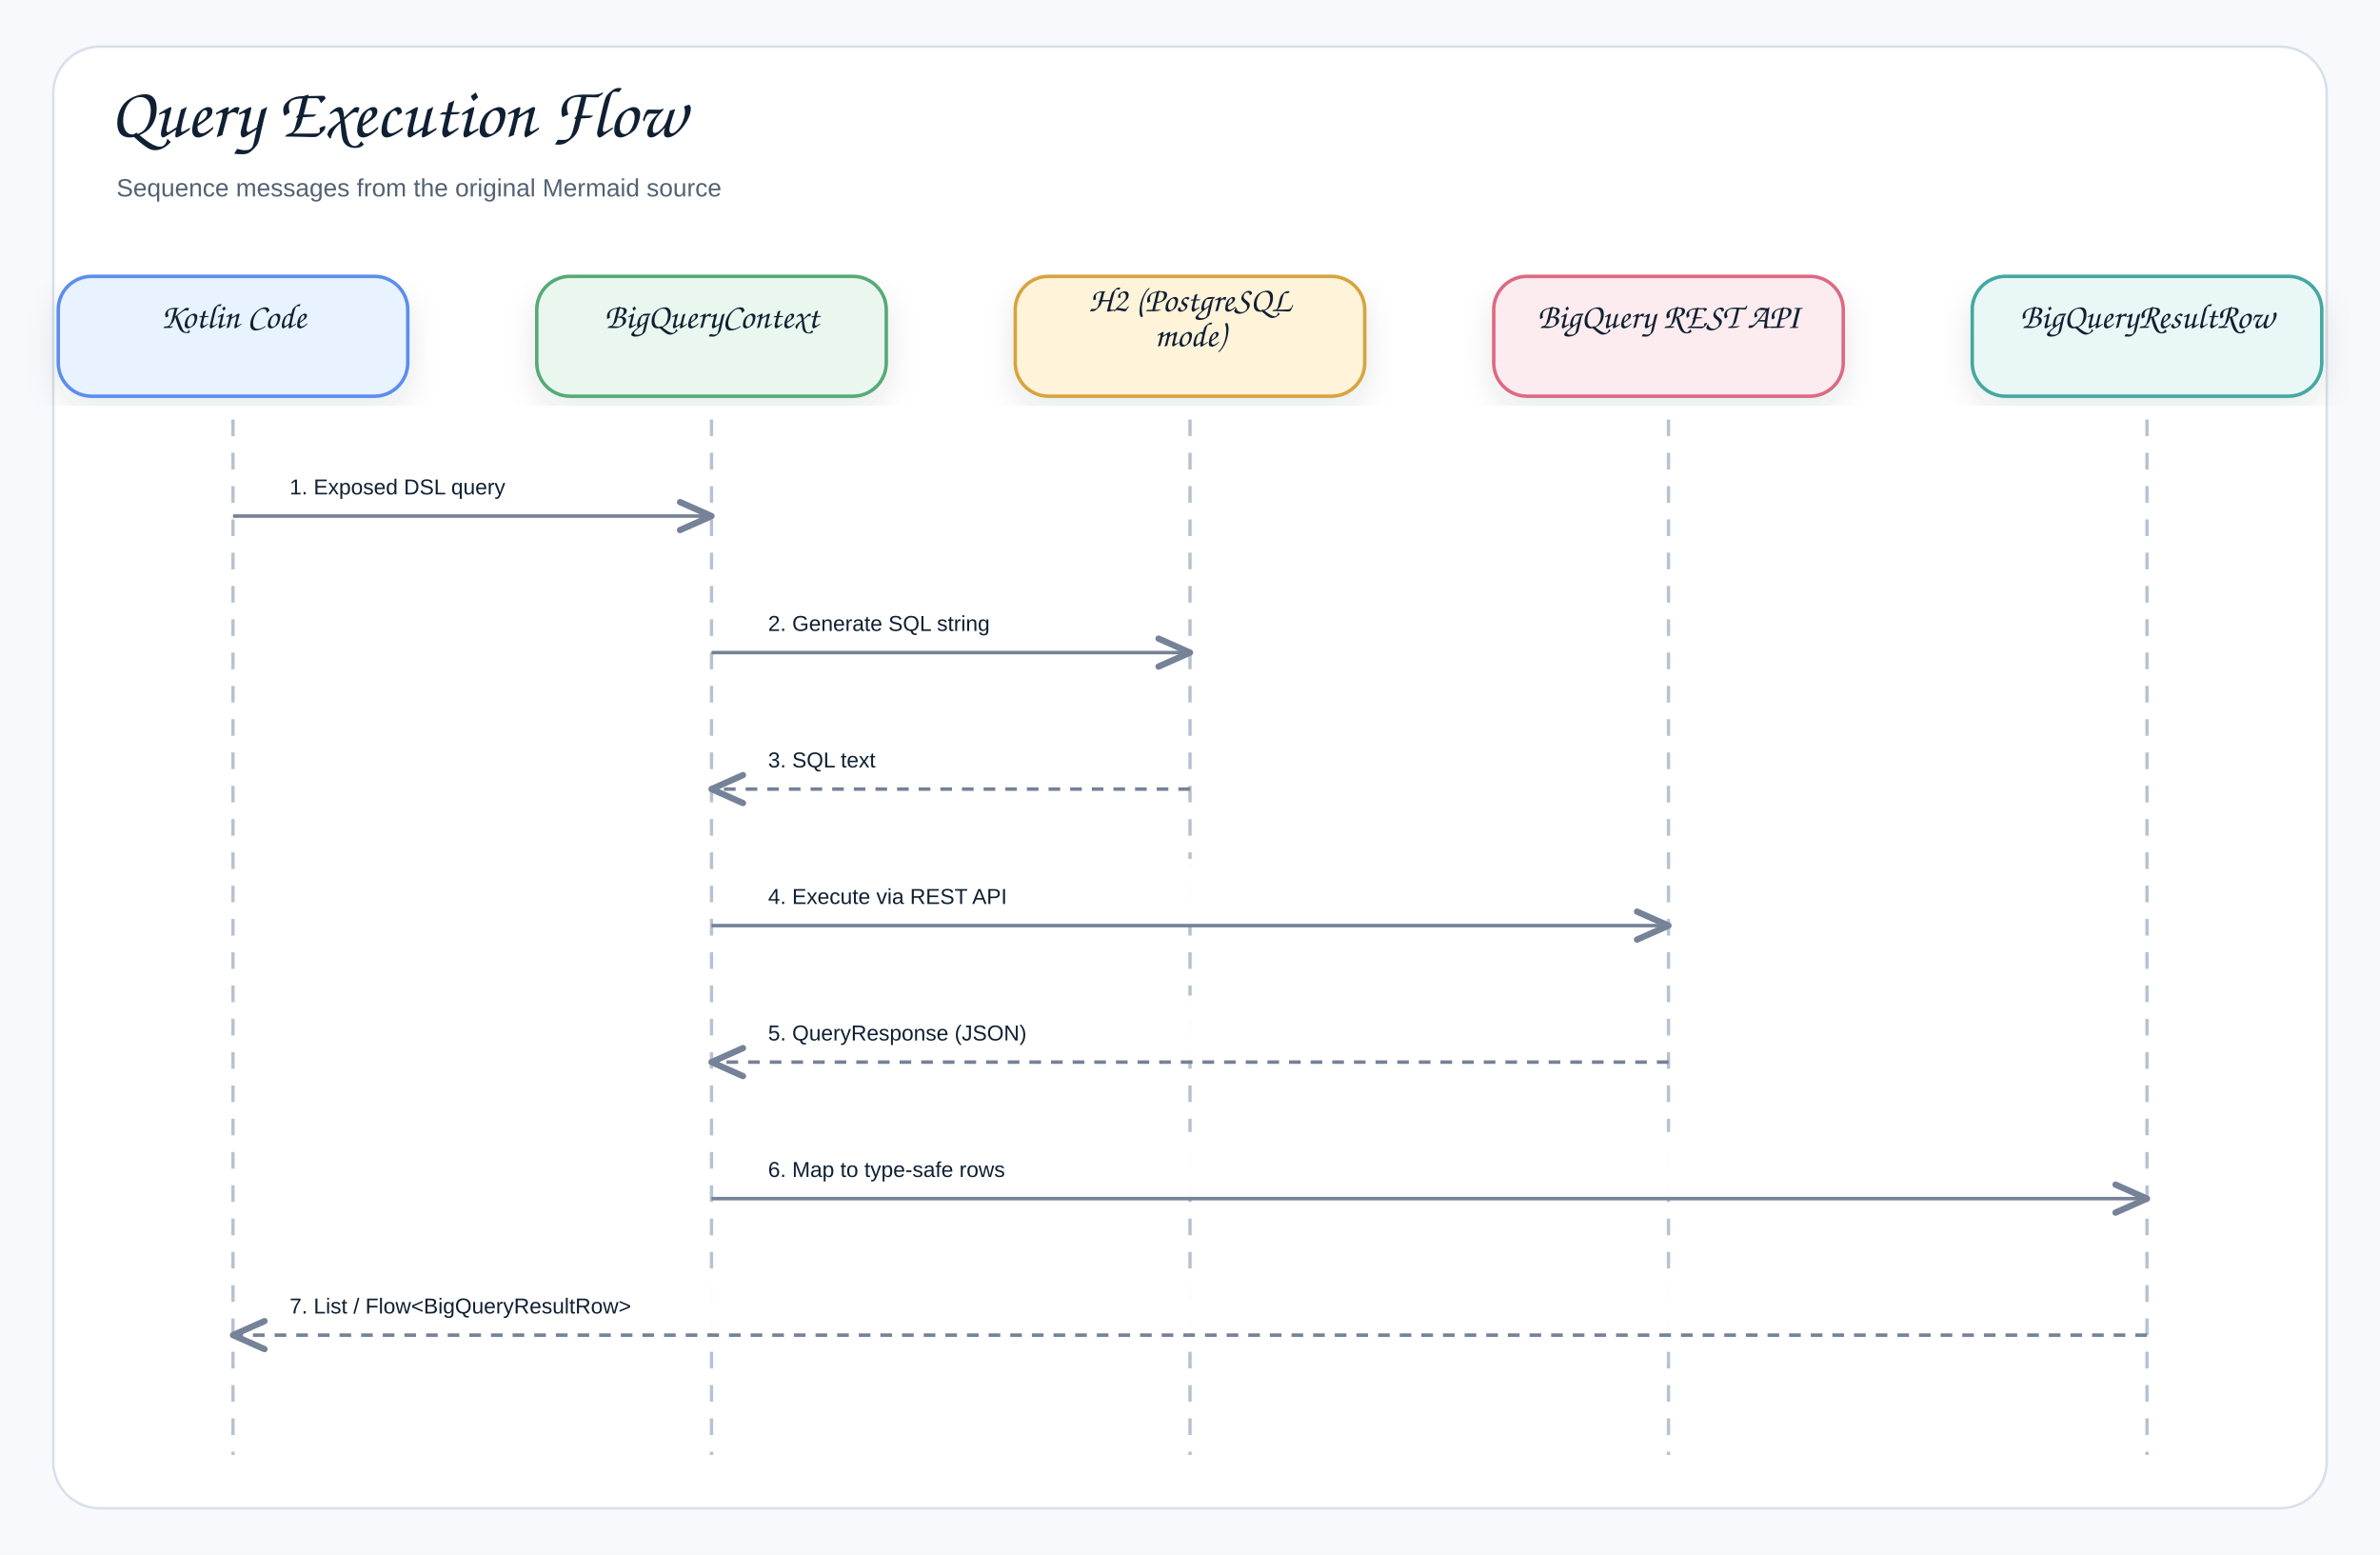
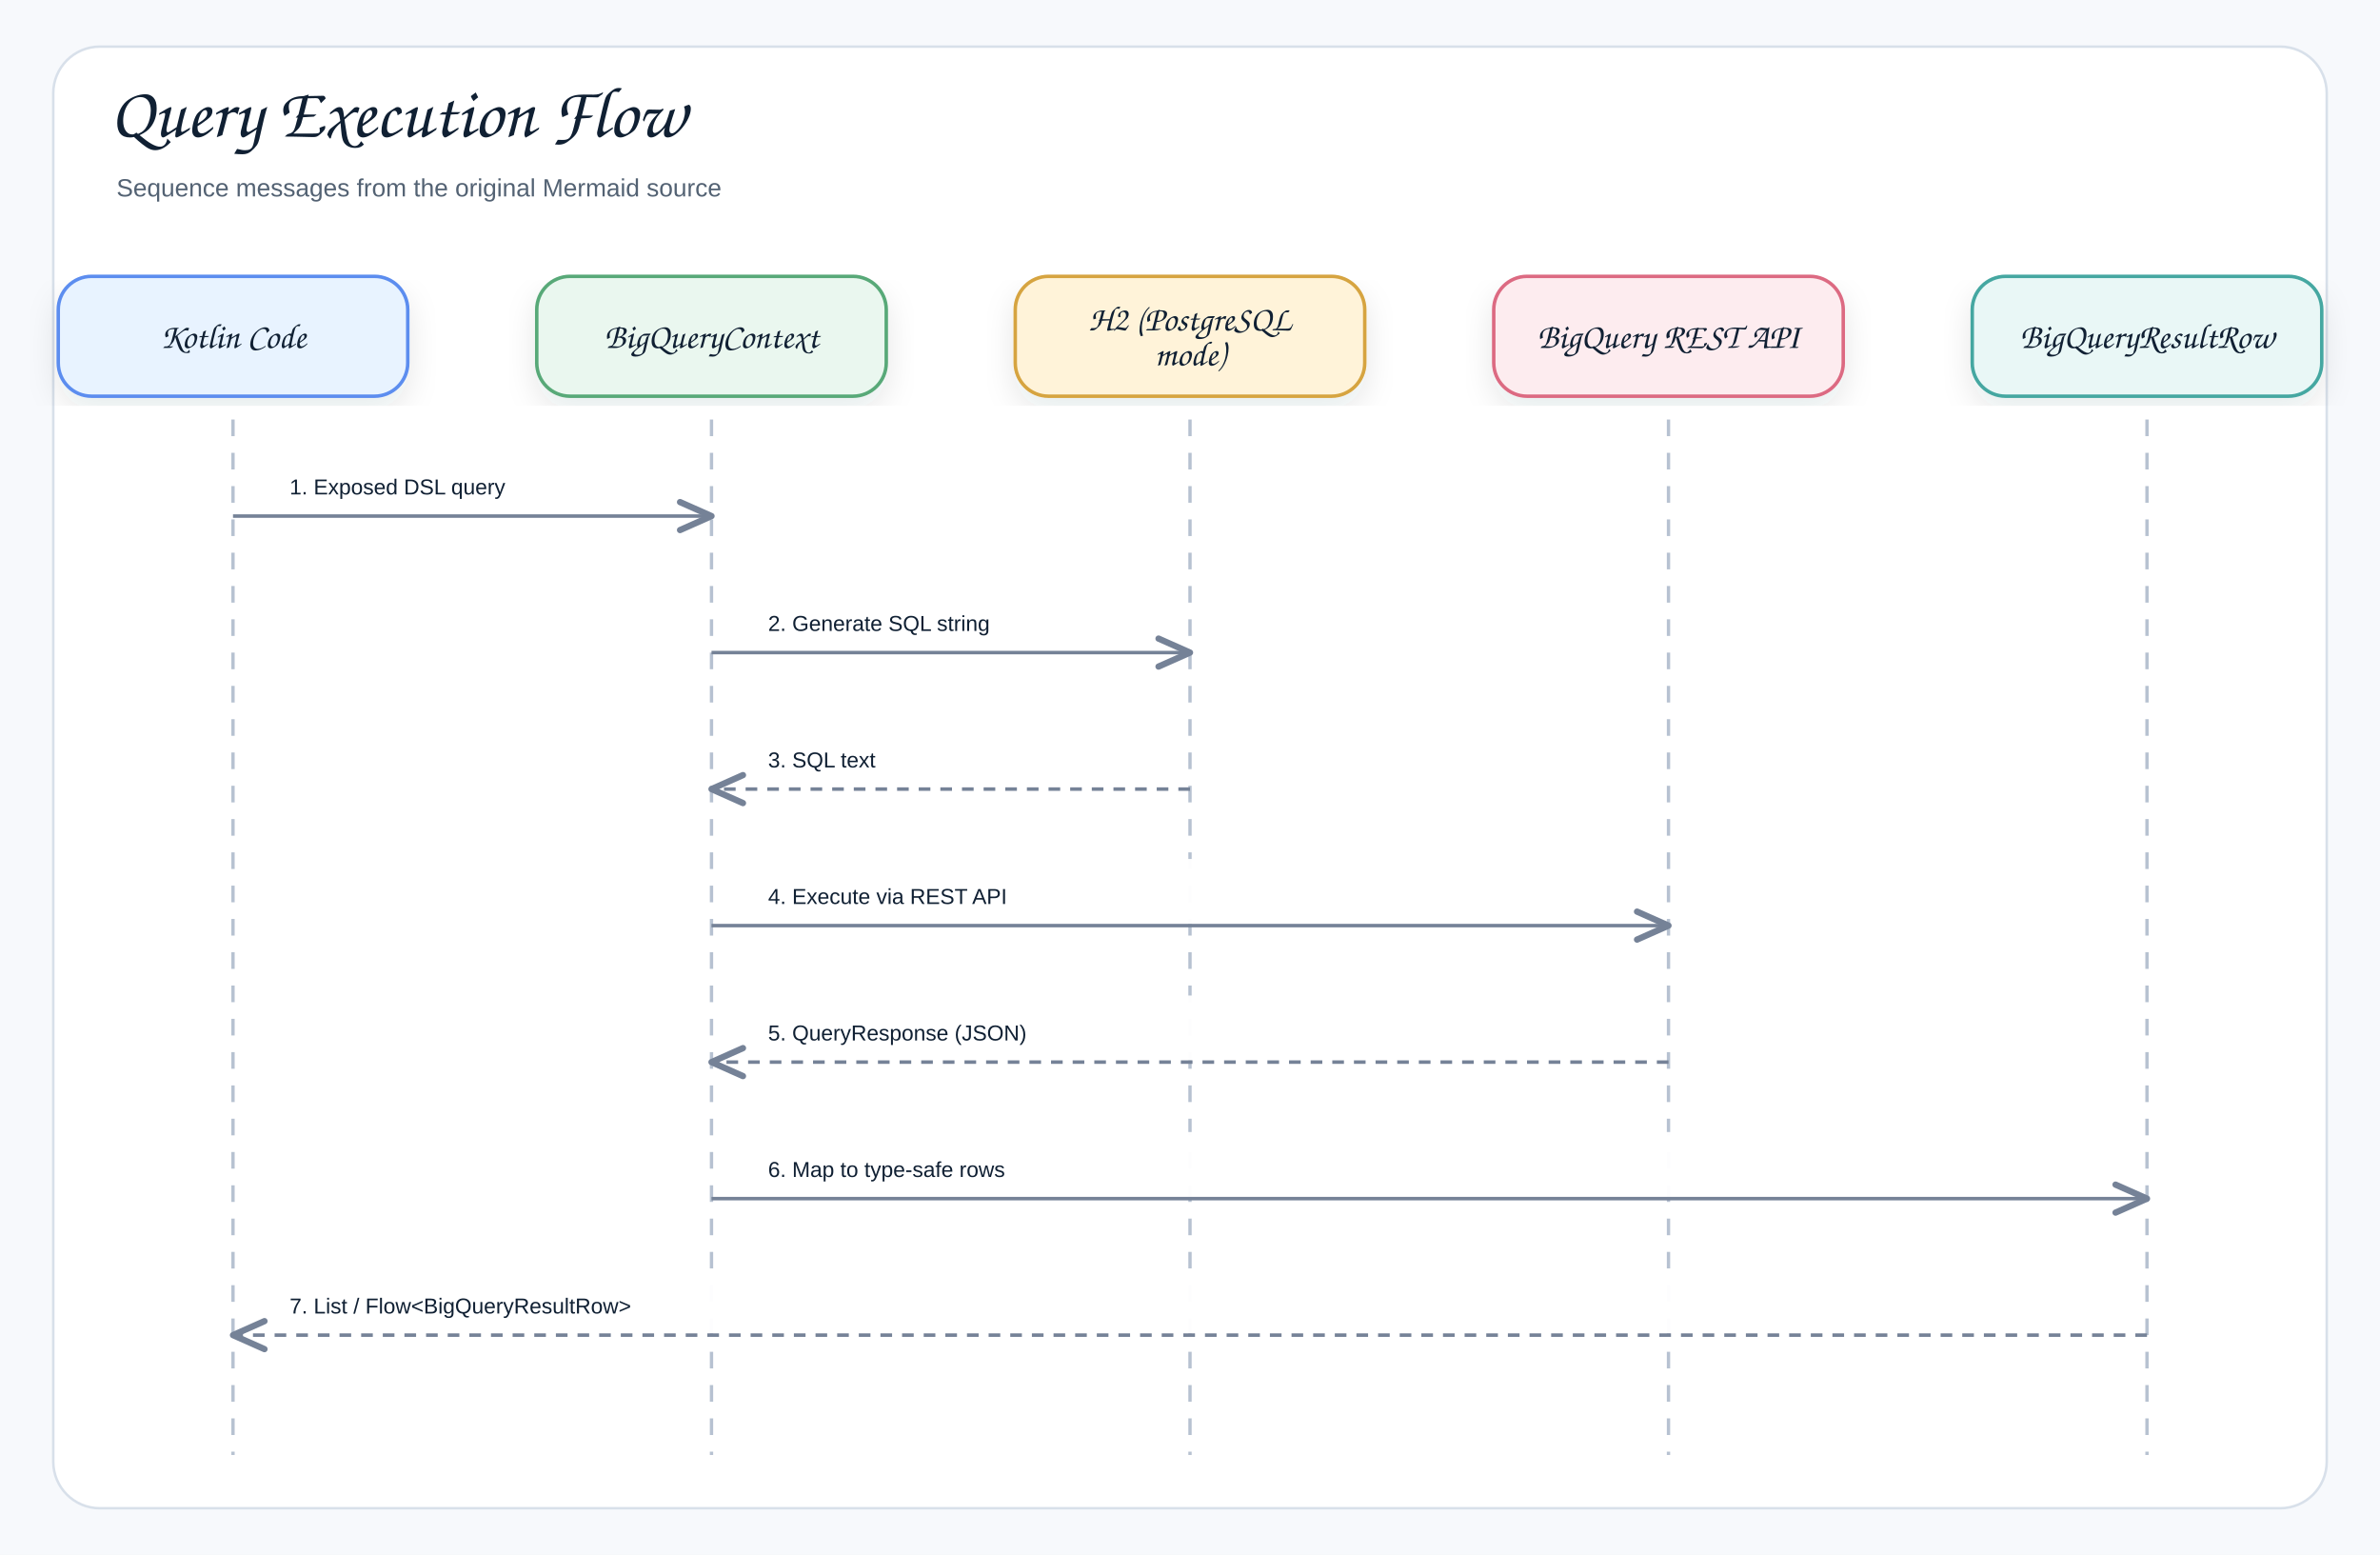
<svg xmlns="http://www.w3.org/2000/svg" width="1430" height="934" viewBox="0 0 1430 934" role="img" aria-label="Query Execution Flow">
  <defs>
    <filter id="shadow" x="-8%" y="-8%" width="116%" height="116%">
      <feDropShadow dx="0" dy="8" stdDeviation="9" flood-color="#1f2937" flood-opacity="0.10" />
    </filter>
    <marker id="openArrow" markerWidth="12" markerHeight="10" refX="10" refY="5" orient="auto" markerUnits="strokeWidth">
      <path d="M 1 1 L 10 5 L 1 9" fill="none" stroke="#758297" stroke-width="1.8" stroke-linecap="round" stroke-linejoin="round" />
    </marker>
    <marker id="inherit" markerWidth="14" markerHeight="12" refX="12" refY="6" orient="auto" markerUnits="strokeWidth">
      <path d="M 0 1 L 12 6 L 0 11 Z" fill="#ffffff" stroke="#758297" stroke-width="1.8" />
    </marker>
    <style>
    .canvas{fill:#f7f9fc}.frame{fill:#fff;stroke:#d8e0ea;stroke-width:1.5}
    .title{font-family:"Architects Daughter","Comic Sans MS","Comic Sans",cursive;font-size:43px;font-weight:400;fill:#102033}
    .subtitle{font-family:"Comic Sans MS","Comic Sans","Comic Neue",Arial,sans-serif;font-size:15px;font-weight:400;fill:#536273}
    .label{font-family:"Architects Daughter","Comic Sans MS","Comic Sans",cursive;font-size:25px;font-weight:400;fill:#102033}
    .smallLabel{font-family:"Architects Daughter","Comic Sans MS","Comic Sans",cursive;font-size:21px;font-weight:400;fill:#102033}
    .mono{font-family:"Comic Sans MS","Comic Sans","Comic Neue",Arial,sans-serif;font-size:12px;font-weight:400;fill:#102033}
    .small{font-family:"Comic Sans MS","Comic Sans","Comic Neue",Arial,sans-serif;font-size:12px;font-weight:400;fill:#536273}
    .strong{font-family:"Comic Sans MS","Comic Sans","Comic Neue",Arial,sans-serif;font-size:13px;font-weight:400;fill:#102033}
    .card{stroke-width:2.1;filter:url(#shadow)}.compartment{stroke-width:1.5;fill:none}
    .line{stroke:#758297;stroke-width:2.1;fill:none;marker-end:url(#openArrow)}
    .plainLine{stroke:#758297;stroke-width:2.1;fill:none}
    .dashed{stroke:#758297;stroke-width:2.1;stroke-dasharray:7 6;fill:none;marker-end:url(#openArrow)}
    .inheritLine{stroke:#758297;stroke-width:2.2;fill:none;marker-end:url(#inherit)}
    .implLine{stroke:#758297;stroke-width:2.2;stroke-dasharray:8 7;fill:none;marker-end:url(#inherit)}
  </style>
  </defs>
  <rect class="canvas" width="1430" height="934" />
  <rect class="frame" x="32" y="28" width="1366" height="878" rx="28" />
  <text class="title" x="66" y="82">Query Execution Flow</text>
  <text class="subtitle" x="70" y="118">Sequence messages from the original Mermaid source</text>
  <rect class="card" x="35" y="166" width="210" height="72" rx="20" fill="#E8F3FF" stroke="#5B8DEF" />
-   <text class="smallLabel" x="140" y="197" text-anchor="middle">Kotlin Code</text>
+   <text class="smallLabel" x="140" y="209" text-anchor="middle">Kotlin Code</text>
  <line x1="140" y1="252" x2="140" y2="874" stroke="#b7c2d1" stroke-width="2" stroke-dasharray="10 10" />
  <rect class="card" x="322.5" y="166" width="210" height="72" rx="20" fill="#EAF7EF" stroke="#58A978" />
-   <text class="smallLabel" x="427.5" y="197" text-anchor="middle">BigQueryContext</text>
+   <text class="smallLabel" x="427.5" y="209" text-anchor="middle">BigQueryContext</text>
  <line x1="427.5" y1="252" x2="427.5" y2="874" stroke="#b7c2d1" stroke-width="2" stroke-dasharray="10 10" />
  <rect class="card" x="610" y="166" width="210" height="72" rx="20" fill="#FFF3D9" stroke="#D6A441" />
-   <text class="smallLabel" x="715" y="187" text-anchor="middle">H2 (PostgreSQL</text>
-   <text class="smallLabel" x="715" y="208" text-anchor="middle">mode)</text>
+   <text class="smallLabel" x="715" y="198.5" text-anchor="middle">H2 (PostgreSQL</text>
+   <text class="smallLabel" x="715" y="219.5" text-anchor="middle">mode)</text>
  <line x1="715" y1="252" x2="715" y2="874" stroke="#b7c2d1" stroke-width="2" stroke-dasharray="10 10" />
  <rect class="card" x="897.5" y="166" width="210" height="72" rx="20" fill="#FDECEF" stroke="#DC6B82" />
-   <text class="smallLabel" x="1002.5" y="197" text-anchor="middle">BigQuery REST API</text>
+   <text class="smallLabel" x="1002.5" y="209" text-anchor="middle">BigQuery REST API</text>
  <line x1="1002.5" y1="252" x2="1002.5" y2="874" stroke="#b7c2d1" stroke-width="2" stroke-dasharray="10 10" />
  <rect class="card" x="1185" y="166" width="210" height="72" rx="20" fill="#E9F7F6" stroke="#45A7A1" />
-   <text class="smallLabel" x="1290" y="197" text-anchor="middle">BigQueryResultRow</text>
+   <text class="smallLabel" x="1290" y="209" text-anchor="middle">BigQueryResultRow</text>
  <line x1="1290" y1="252" x2="1290" y2="874" stroke="#b7c2d1" stroke-width="2" stroke-dasharray="10 10" />
  <rect x="158" y="270" width="251.5" height="39" rx="12" fill="#ffffff" opacity="0.97" />
  <text class="strong" x="174" y="297" text-anchor="start">1. Exposed DSL query</text>
  <path class="line" d="M140 310 L427.5 310" />
  <rect x="445.5" y="352" width="251.5" height="39" rx="12" fill="#ffffff" opacity="0.97" />
  <text class="strong" x="461.5" y="379" text-anchor="start">2. Generate SQL string</text>
  <path class="line" d="M427.5 392 L715 392" />
  <rect x="445.5" y="434" width="251.5" height="39" rx="12" fill="#ffffff" opacity="0.97" />
  <text class="strong" x="461.5" y="461" text-anchor="start">3. SQL text</text>
  <path class="dashed" d="M715 474 L427.5 474" />
  <rect x="445.5" y="516" width="539" height="39" rx="12" fill="#ffffff" opacity="0.97" />
  <text class="strong" x="461.5" y="543" text-anchor="start">4. Execute via REST API</text>
  <path class="line" d="M427.5 556 L1002.5 556" />
  <rect x="445.5" y="598" width="539" height="39" rx="12" fill="#ffffff" opacity="0.97" />
  <text class="strong" x="461.5" y="625" text-anchor="start">5. QueryResponse (JSON)</text>
  <path class="dashed" d="M1002.5 638 L427.5 638" />
  <rect x="445.5" y="680" width="826.5" height="39" rx="12" fill="#ffffff" opacity="0.97" />
  <text class="strong" x="461.5" y="707" text-anchor="start">6. Map to type-safe rows</text>
  <path class="line" d="M427.5 720 L1290 720" />
  <rect x="158" y="762" width="1114" height="39" rx="12" fill="#ffffff" opacity="0.97" />
  <text class="strong" x="174" y="789" text-anchor="start">7. List / Flow&lt;BigQueryResultRow&gt;</text>
  <path class="dashed" d="M1290 802 L140 802" />
</svg>
